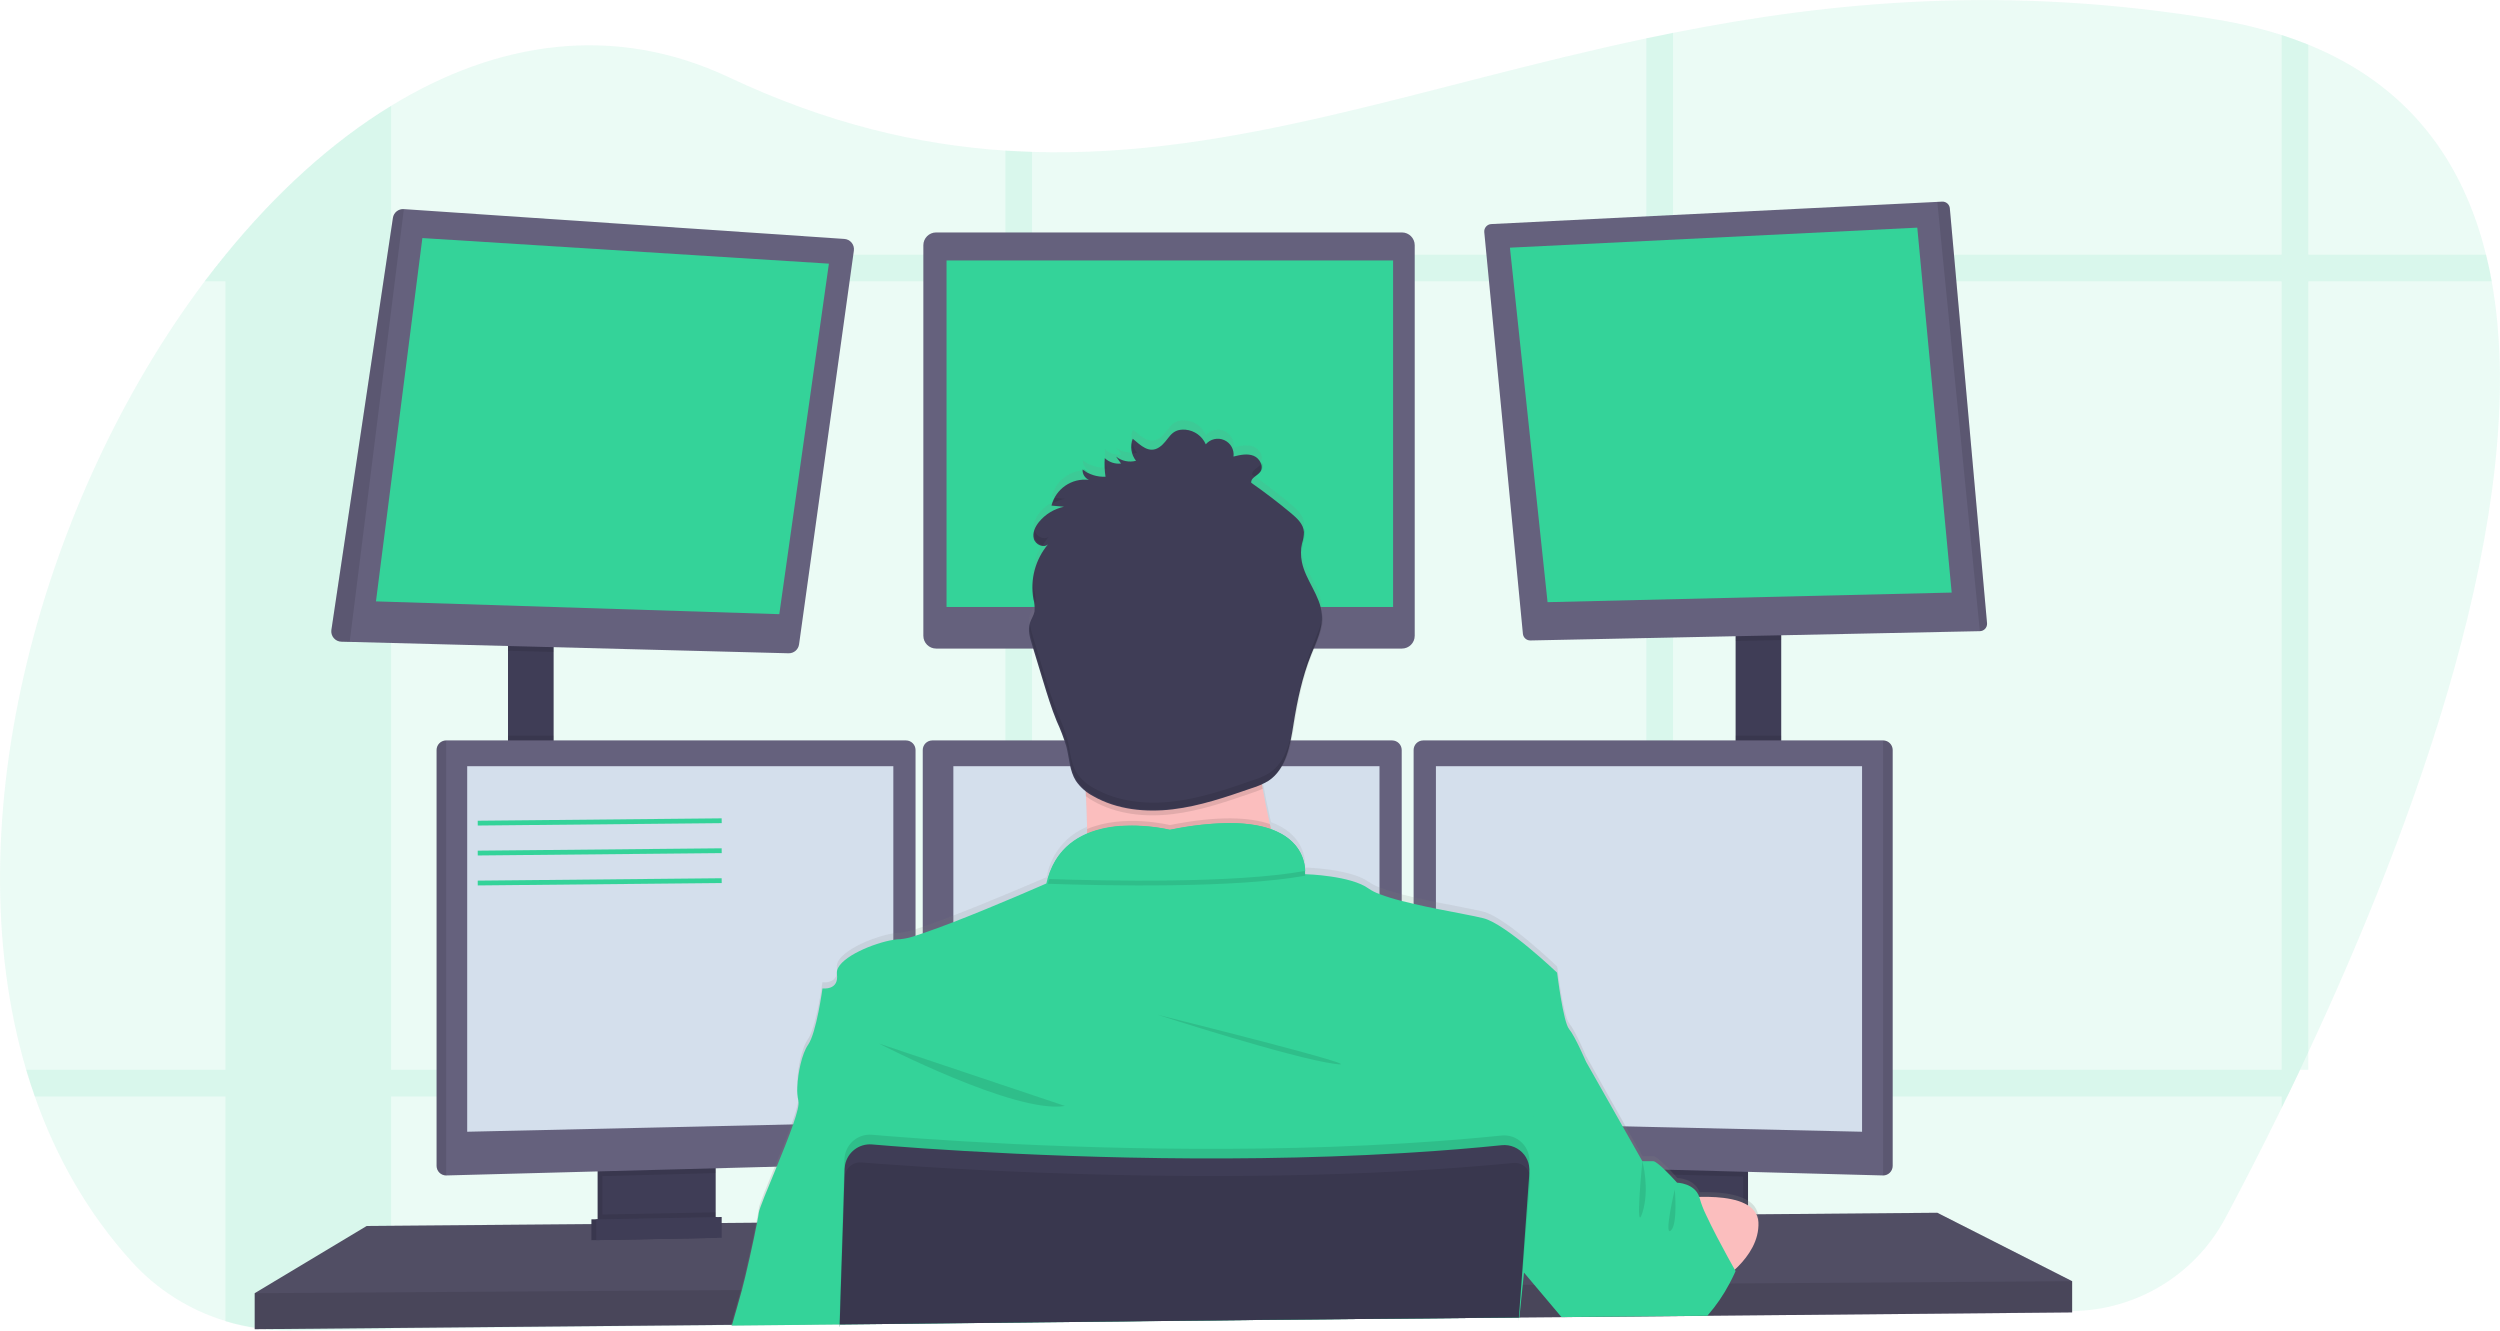
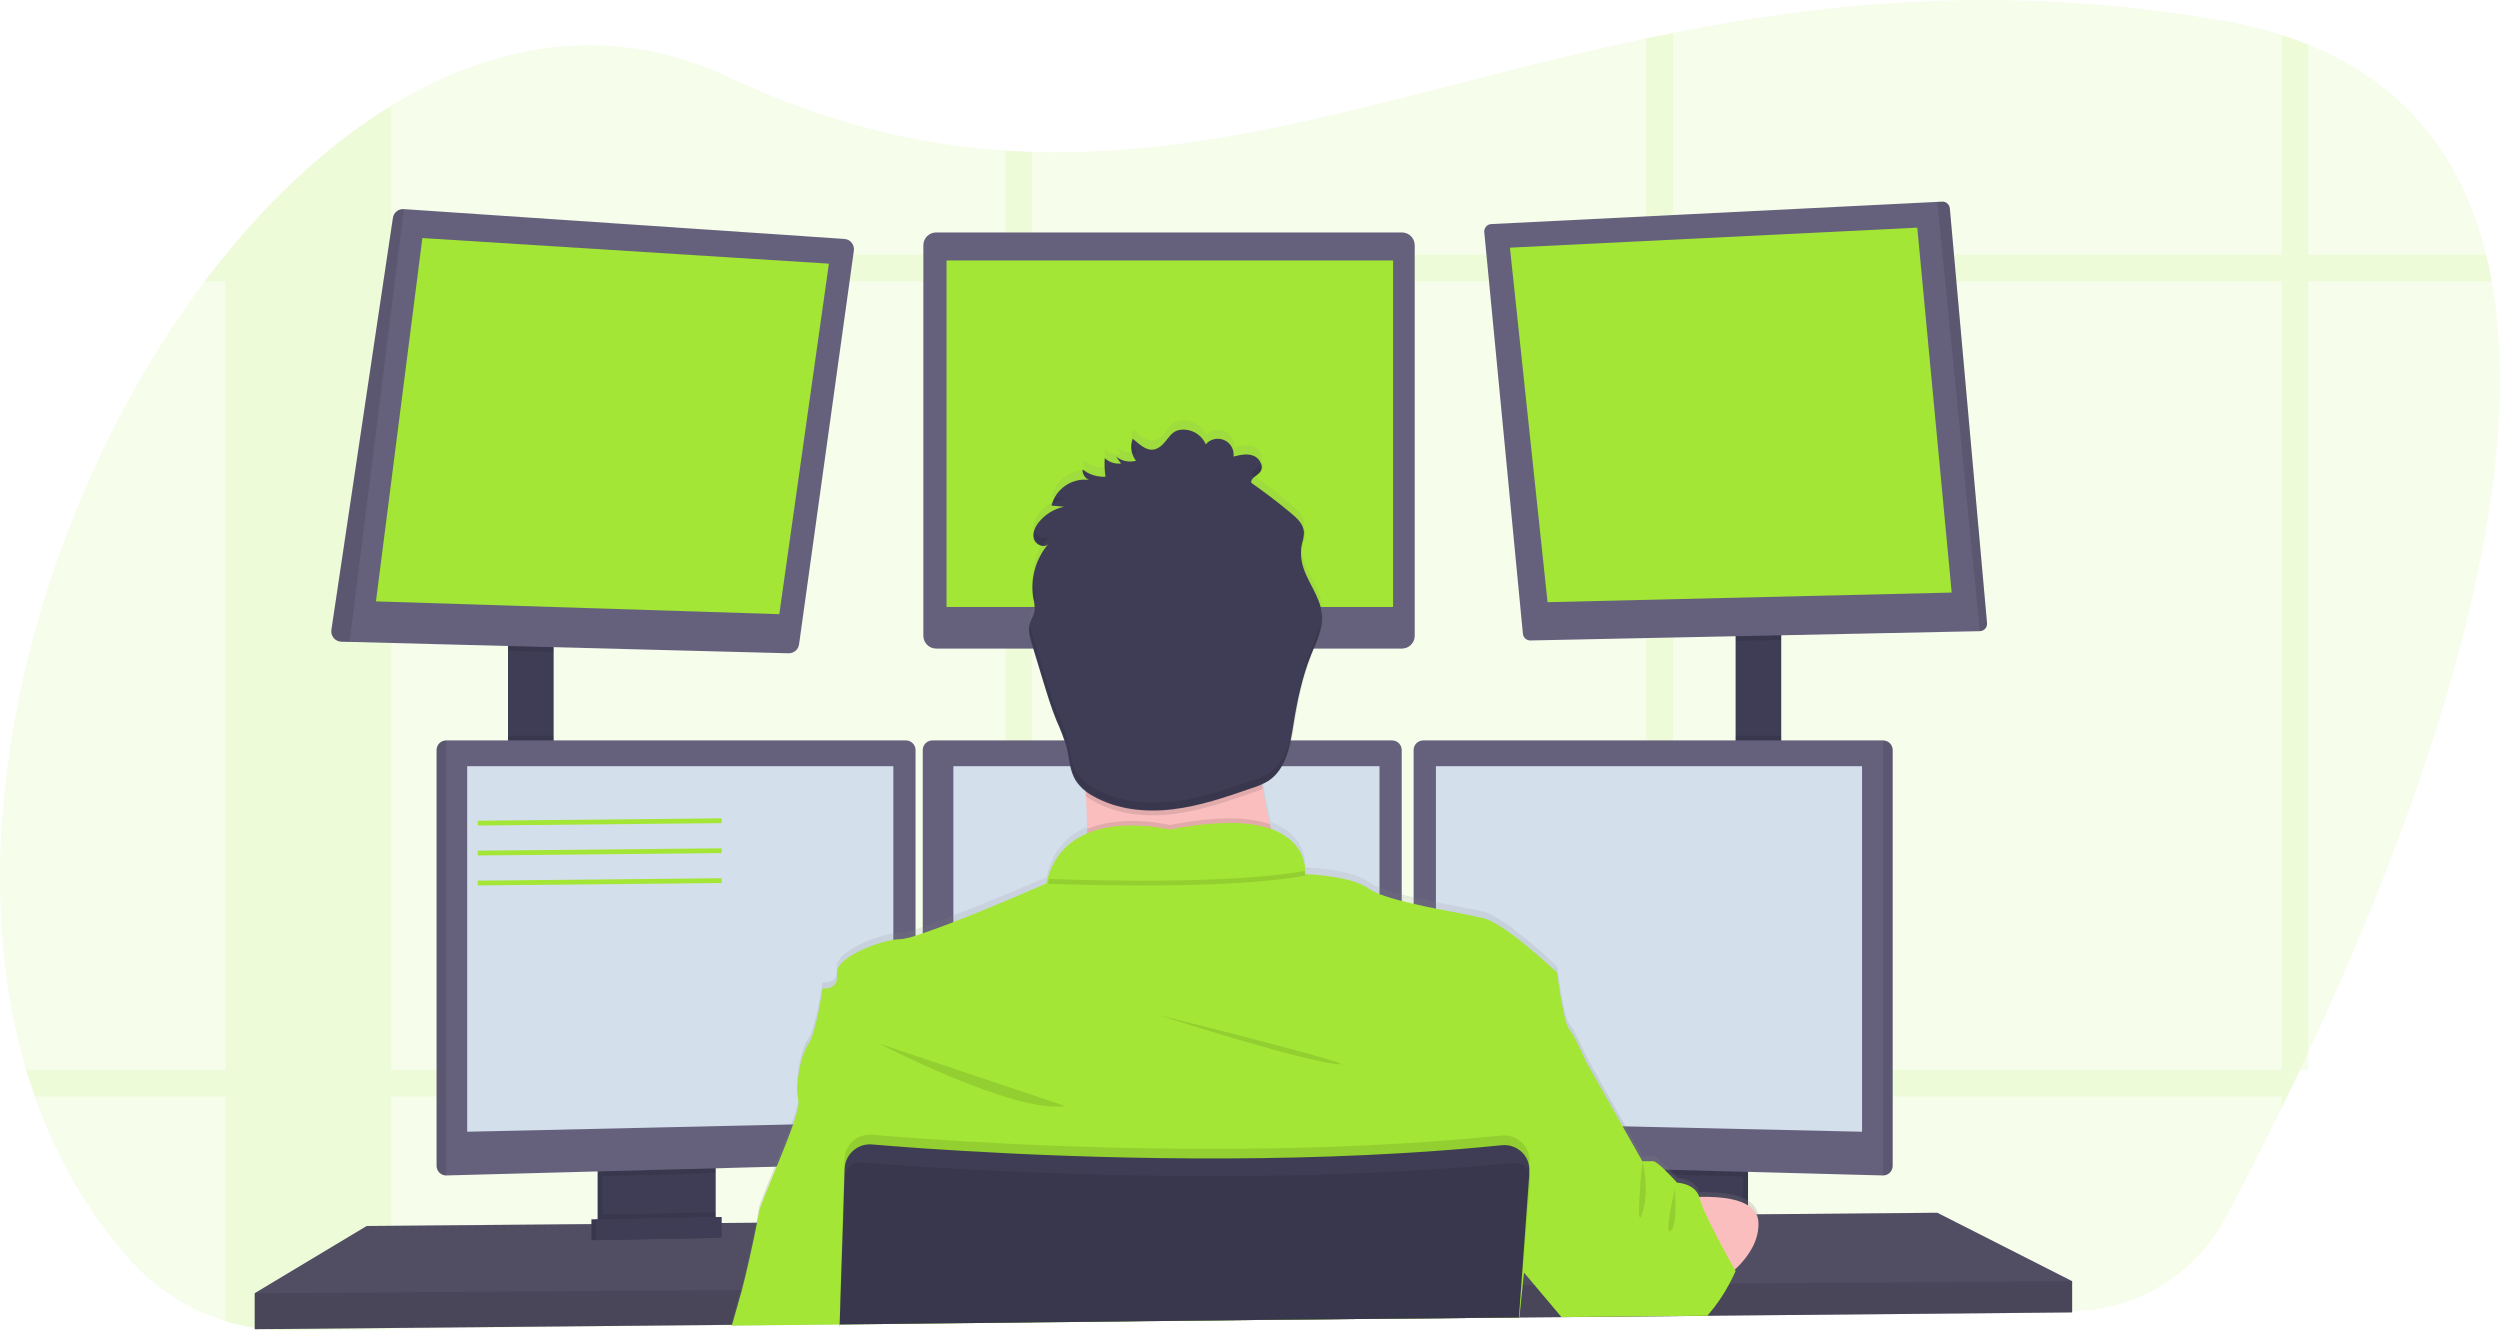
<svg xmlns="http://www.w3.org/2000/svg" id="59725d3d-bdd8-4af0-9b66-49b8d09410bc" data-name="Layer 1" width="1041.32" height="554.17" viewBox="0 0 1041.32 554.17">
  <defs>
    <linearGradient id="dff037aa-d578-4bab-81e7-399360663117" x1="597.75" y1="725.44" x2="597.75" y2="347.69" gradientUnits="userSpaceOnUse">
      <stop offset="0" stop-color="gray" stop-opacity="0.25" />
      <stop offset="0.54" stop-color="gray" stop-opacity="0.12" />
      <stop offset="1" stop-color="gray" stop-opacity="0.1" />
    </linearGradient>
  </defs>
-   <path d="M1040.82,611.12q-1.74,3.75-3.47,7.4-2.7,5.67-5.33,11.12c-.78,1.61-1.56,3.19-2.32,4.77-8.6,17.57-16.63,33.11-23.45,45.89A73.21,73.21,0,0,1,942.44,719l-151.65,1.65h-1.6l-13,.14-11.12.12-34.1.37-1.38,0-17.36.19h-.53l-107,1.16-95.51,1-11.11.12-69,.75H429l-44.75.48h-.48l-141.5,1.53-42.33.46a88.07,88.07,0,0,1-26.67-3.82,86.39,86.39,0,0,1-39.09-24.75C116,678.37,102.75,655,93.85,629.64q-1.93-5.49-3.6-11.12C59.44,514.37,97,380,164.6,290.08q4.25-5.64,8.64-11l.07-.08c20.79-25.52,44.1-46.84,68.93-62,44-26.91,92.75-34.49,140.7-11.9,40.57,19.12,78.45,28.11,115.17,30.55,3.71.24,7.42.42,11.11.53,84.23,2.65,163.17-27.7,255.87-47.29,3.69-.78,7.39-1.55,11.12-2.28,66.13-13.16,139.49-20.1,226.73-5.51a189.09,189.09,0,0,1,26.76,6.4q5.77,1.86,11.12,4c41.64,16.94,64.35,48.24,74,87.46q1.37,5.46,2.37,11.11C1134.3,384.41,1084.19,518.23,1040.82,611.12Z" transform="translate(-79.34 -172.91)" fill="#34d399" opacity="0.1" />
+   <path d="M1040.82,611.12q-1.74,3.75-3.47,7.4-2.7,5.67-5.33,11.12c-.78,1.61-1.56,3.19-2.32,4.77-8.6,17.57-16.63,33.11-23.45,45.89A73.21,73.21,0,0,1,942.44,719l-151.65,1.65h-1.6l-13,.14-11.12.12-34.1.37-1.38,0-17.36.19h-.53l-107,1.16-95.51,1-11.11.12-69,.75H429l-44.75.48h-.48l-141.5,1.53-42.33.46a88.07,88.07,0,0,1-26.67-3.82,86.39,86.39,0,0,1-39.09-24.75C116,678.37,102.75,655,93.85,629.64q-1.93-5.49-3.6-11.12C59.44,514.37,97,380,164.6,290.08q4.25-5.64,8.64-11l.07-.08c20.79-25.52,44.1-46.84,68.93-62,44-26.91,92.75-34.49,140.7-11.9,40.57,19.12,78.45,28.11,115.17,30.55,3.71.24,7.42.42,11.11.53,84.23,2.65,163.17-27.7,255.87-47.29,3.69-.78,7.39-1.55,11.12-2.28,66.13-13.16,139.49-20.1,226.73-5.51a189.09,189.09,0,0,1,26.76,6.4q5.77,1.86,11.12,4c41.64,16.94,64.35,48.24,74,87.46q1.37,5.46,2.37,11.11C1134.3,384.41,1084.19,518.23,1040.82,611.12Z" transform="translate(-79.34 -172.91)" fill="#a3e635" opacity="0.1" />
  <g opacity="0.1">
-     <path d="M242.24,217V726.62l-42.33.46a88.07,88.07,0,0,1-26.67-3.82V279h.07C194.1,253.45,217.41,232.13,242.24,217Z" transform="translate(-79.34 -172.91)" fill="#34d399" />
-     <path d="M1117.24,290.08H164.6q4.25-5.64,8.64-11V279h941.63Q1116.24,284.43,1117.24,290.08Z" transform="translate(-79.34 -172.91)" fill="#34d399" />
-     <path d="M1040.82,191.51v427h-3.47q-2.7,5.67-5.33,11.12c-.78,1.61-1.56,3.19-2.32,4.77V187.47Q1035.47,189.33,1040.82,191.51Z" transform="translate(-79.34 -172.91)" fill="#34d399" />
-     <path d="M776.21,186.58V720.83l-11.12.12V188.86C768.78,188.08,772.48,187.31,776.21,186.58Z" transform="translate(-79.34 -172.91)" fill="#34d399" />
-     <path d="M509.22,236.15V723.73l-11.11.12V235.62C501.82,235.86,505.53,236,509.22,236.15Z" transform="translate(-79.34 -172.91)" fill="#34d399" />
-     <path d="M1037.35,618.52q-2.7,5.67-5.33,11.12H93.85q-1.93-5.49-3.6-11.12Z" transform="translate(-79.34 -172.91)" fill="#34d399" />
+     <path d="M242.24,217V726.62l-42.33.46a88.07,88.07,0,0,1-26.67-3.82V279h.07C194.1,253.45,217.41,232.13,242.24,217Z" transform="translate(-79.34 -172.91)" fill="#a3e635" />
+     <path d="M1117.24,290.08H164.6q4.25-5.64,8.64-11V279h941.63Q1116.24,284.43,1117.24,290.08Z" transform="translate(-79.34 -172.91)" fill="#a3e635" />
+     <path d="M1040.82,191.51v427h-3.47q-2.7,5.67-5.33,11.12c-.78,1.61-1.56,3.19-2.32,4.77V187.47Q1035.47,189.33,1040.82,191.51Z" transform="translate(-79.34 -172.91)" fill="#a3e635" />
+     <path d="M776.21,186.58V720.83l-11.12.12V188.86C768.78,188.08,772.48,187.31,776.21,186.58Z" transform="translate(-79.34 -172.91)" fill="#a3e635" />
+     <path d="M509.22,236.15V723.73l-11.11.12V235.62C501.82,235.86,505.53,236,509.22,236.15Z" transform="translate(-79.34 -172.91)" fill="#a3e635" />
+     <path d="M1037.35,618.52q-2.7,5.67-5.33,11.12H93.85q-1.93-5.49-3.6-11.12Z" transform="translate(-79.34 -172.91)" fill="#a3e635" />
  </g>
  <rect x="211.6" y="265.83" width="19" height="57.66" fill="#3f3d56" />
  <rect x="722.93" y="262.83" width="19" height="61" fill="#3f3d56" />
  <polygon points="863.1 533.65 863.1 546.65 711.18 548.05 709.56 548.08 651.82 548.61 650.44 548.63 632.89 548.78 632.37 548.78 525.39 549.77 349.78 551.4 349.63 551.4 304.98 551.82 304.5 551.83 106.1 553.65 106.1 538.65 152.75 510.65 246.35 509.87 248.35 509.86 249.01 509.85 251.01 509.82 295.95 509.45 297.96 509.44 298.6 509.43 300.6 509.42 315.01 509.3 315.39 509.29 350.94 508.99 351.23 508.99 628.63 506.65 635.42 506.6 636.1 506.6 641.28 506.55 678.93 506.24 680.93 506.21 682.78 506.19 683.74 506.19 695.45 506.1 697.77 506.07 700.88 506.05 710.63 505.96 726.1 505.83 728.1 505.81 731.58 505.79 732.23 505.79 806.94 505.15 863.1 533.65" fill="#65617d" />
  <polygon points="863.1 533.65 863.1 546.65 711.18 548.05 709.56 548.08 651.82 548.61 650.44 548.63 632.89 548.78 632.37 548.78 525.39 549.77 349.78 551.4 349.63 551.4 304.98 551.82 304.5 551.83 106.1 553.65 106.1 538.65 152.75 510.65 246.35 509.87 248.35 509.86 249.01 509.85 251.01 509.82 295.95 509.45 297.96 509.44 298.6 509.43 300.6 509.42 315.01 509.3 315.39 509.29 350.94 508.99 351.23 508.99 628.63 506.65 635.42 506.6 636.1 506.6 641.28 506.55 678.93 506.24 680.93 506.21 682.78 506.19 683.74 506.19 695.45 506.1 697.77 506.07 700.88 506.05 710.63 505.96 726.1 505.83 728.1 505.81 731.58 505.79 732.23 505.79 806.94 505.15 863.1 533.65" opacity="0.2" />
  <path d="M375.44,656.57v24.49a6.13,6.13,0,0,1-3.5,5.54,6,6,0,0,1-2.5.6l-34.9.74a6,6,0,0,1-2.7-.57,6.12,6.12,0,0,1-3.57-5.57V656.57Z" transform="translate(-79.34 -172.91)" fill="#3f3d56" />
  <path d="M375.44,656.57v24.49a6.13,6.13,0,0,1-3.5,5.54,6,6,0,0,1-2.5.6l-34.9.74a6,6,0,0,1-2.7-.57,6.12,6.12,0,0,1-3.57-5.57V656.57Z" transform="translate(-79.34 -172.91)" opacity="0.1" />
  <path d="M377.44,656.57v24.49a6.13,6.13,0,0,1-3.5,5.54,6,6,0,0,1-2.5.6l-34.9.74a6,6,0,0,1-2.7-.57,6.12,6.12,0,0,1-3.57-5.57V656.57Z" transform="translate(-79.34 -172.91)" fill="#3f3d56" />
  <rect x="680.93" y="483.66" width="47.17" height="31.5" fill="#3f3d56" />
  <rect x="680.93" y="483.66" width="47.17" height="31.5" opacity="0.1" />
  <rect x="678.93" y="483.66" width="47.17" height="31.5" fill="#3f3d56" />
  <polygon points="230.6 265.82 230.6 271.55 211.6 271.06 211.6 265.82 230.6 265.82" opacity="0.1" />
  <path d="M435,277.31l-22.83,164a4.3,4.3,0,0,1-4.37,3.71L225,440.28l-3.47-.09a4.3,4.3,0,0,1-4.16-4.87L243,263.64a4.3,4.3,0,0,1,4.54-3.63L431,272.43A4.29,4.29,0,0,1,435,277.31Z" transform="translate(-79.34 -172.91)" fill="#65617d" />
-   <polygon points="175.93 99.16 156.6 250.49 324.6 255.82 345.26 109.82 175.93 99.16" fill="#34d399" />
+   <polygon points="175.93 99.16 156.6 250.49 324.6 255.82 345.26 109.82 175.93 99.16" fill="#a3e635" />
  <rect x="384.6" y="96.82" width="204.67" height="173.33" rx="5.33" ry="5.33" fill="#65617d" />
-   <rect x="394.26" y="108.49" width="186" height="144.33" fill="#34d399" />
+   <rect x="394.26" y="108.49" width="186" height="144.33" fill="#a3e635" />
  <polygon points="741.93 262.82 741.93 266.61 722.93 267 722.93 262.82 741.93 262.82" opacity="0.1" />
  <path d="M907,432.53a3.08,3.08,0,0,1-3,3.28L716.8,439.68a3.08,3.08,0,0,1-3.13-2.79L697.58,269.61a3.08,3.08,0,0,1,2.92-3.37L886.28,257l2-.1a3.07,3.07,0,0,1,3.22,2.8Z" transform="translate(-79.34 -172.91)" fill="#65617d" />
-   <polygon points="628.93 103.16 798.6 94.82 812.93 246.82 644.6 250.82 628.93 103.16" fill="#34d399" />
+   <polygon points="628.93 103.16 798.6 94.82 812.93 246.82 644.6 250.82 628.93 103.16" fill="#a3e635" />
  <path d="M907,432.53a3.08,3.08,0,0,1-3,3.28L886.28,257l2-.1a3.07,3.07,0,0,1,3.22,2.8Z" transform="translate(-79.34 -172.91)" opacity="0.1" />
  <path d="M247.57,260,225,440.28l-3.47-.09a4.3,4.3,0,0,1-4.16-4.87L243,263.64A4.3,4.3,0,0,1,247.57,260Z" transform="translate(-79.34 -172.91)" opacity="0.1" />
  <rect x="211.6" y="306.41" width="19" height="17.08" opacity="0.1" />
  <polygon points="298.1 483.65 298.1 488.62 250.93 489.88 250.93 483.65 298.1 483.65" opacity="0.1" />
  <path d="M460.69,485.27v168.2a4,4,0,0,1-3.85,3.95l-191.65,5.1h-.05a4,4,0,0,1-3.95-3.95V485.27a4,4,0,0,1,3.95-3.95h191.6A4,4,0,0,1,460.69,485.27Z" transform="translate(-79.34 -172.91)" fill="#65617d" />
  <path d="M265.19,481.32v181.2h-.05a4,4,0,0,1-3.95-3.95V485.27a4,4,0,0,1,3.95-3.95Z" transform="translate(-79.34 -172.91)" opacity="0.1" />
  <polygon points="194.6 319.15 372.1 319.15 372.1 467.4 194.6 471.4 194.6 319.15" fill="#d4dfec" />
  <rect x="722.93" y="306.41" width="19" height="17.42" opacity="0.1" />
  <polygon points="726.1 483.65 726.1 490.06 678.93 488.8 678.93 483.65 726.1 483.65" opacity="0.1" />
  <path d="M867.69,485.27v173.3a4,4,0,0,1-4,3.95h0L672,657.42a4,4,0,0,1-3.85-3.95V485.27a4,4,0,0,1,3.95-3.95h191.6A4,4,0,0,1,867.69,485.27Z" transform="translate(-79.34 -172.91)" fill="#65617d" />
  <path d="M867.69,485.27v173.3a4,4,0,0,1-4,3.95h0V481.32h0A4,4,0,0,1,867.69,485.27Z" transform="translate(-79.34 -172.91)" opacity="0.1" />
  <polygon points="775.6 319.15 598.1 319.15 598.1 467.4 775.6 471.4 775.6 319.15" fill="#d4dfec" />
  <path d="M663.19,485.27v168.2a4,4,0,0,1-3.85,3.95l-191.65,5.1h0a4,4,0,0,1-4-3.95V485.27a4,4,0,0,1,3.95-3.95h191.6A4,4,0,0,1,663.19,485.27Z" transform="translate(-79.34 -172.91)" fill="#65617d" />
  <polygon points="397.1 319.15 574.6 319.15 574.6 467.4 397.1 471.4 397.1 319.15" fill="#d4dfec" />
  <polygon points="863.1 533.65 863.1 546.65 711.18 548.05 709.56 548.08 651.82 548.61 650.44 548.63 632.89 548.78 632.37 548.78 525.39 549.77 349.78 551.4 349.63 551.4 304.98 551.82 304.5 551.83 106.1 553.65 106.1 538.65 308.61 537.32 309.09 537.32 350.08 537.04 350.27 537.04 633.35 535.17 633.64 535.17 633.81 535.16 634.28 535.16 639.07 535.13 640.53 535.13 715.02 534.63 719.42 534.61 720.4 534.6 863.1 533.65" opacity="0.1" />
  <circle cx="487.26" cy="272.16" r="51.33" fill="#fbbebe" />
  <path d="M383.74,725.09c0-.11.06-.23.1-.35,1-3.59,2.78-9.66,4.11-14.51.17-.6.33-1.19.48-1.75,1.47-5.47,4.33-18.28,5.92-26.27.56-2.81,1-5,1.09-6.1.2-1.69,3.21-8.92,6.62-17.23,2.39-5.84,5-12.22,6.91-17.6a61.38,61.38,0,0,0,2.93-9.85,5.1,5.1,0,0,0,0-2.13,14.69,14.69,0,0,1-.48-3.5v0c-.23-6.2,1.62-16,4.48-20.11,3.5-5,6-23.66,6-23.66s5.18.75,6-3.53a6.15,6.15,0,0,0,.1-1.4,7.41,7.41,0,0,0-.09-1.11c-.89-6.24,14.72-12.88,23.5-14.31a19.67,19.67,0,0,1,3-.28,27.24,27.24,0,0,0,6.25-1.44q1.4-.43,3-1c3.68-1.24,8.08-2.88,12.75-4.68,17.56-6.81,38.82-16,38.82-16,.15-.71.32-1.39.51-2.06a27.71,27.71,0,0,1,16.35-18.93h0c0-.66,0-1.33,0-2,0-3.45-.15-7-.3-10.54,0-.69-.06-1.38-.1-2.07,0-.2,0-.41,0-.61s0-.35,0-.52c0-.7-.07-1.4-.11-2.09l-.18-.14a16.41,16.41,0,0,1-3.9-4.2,15.27,15.27,0,0,1-1.42-3c-1.25-3.39-1.54-7.17-2.38-10.75l-.18-.74a84,84,0,0,0-4-10.58c-2.21-5.42-3.91-11-5.6-16.65q-1.54-5.13-3.11-10.28l-1.58-5.24c-.3-1-.6-2-.83-3v0a13.27,13.27,0,0,1-.26-1.4,0,0,0,0,1,0,0,10,10,0,0,1,.24-4.61,32.09,32.09,0,0,1,1.32-3,7.87,7.87,0,0,0,.5-1.38v0a3,3,0,0,0,.08-.32,5.65,5.65,0,0,0,.11-1.08,18.46,18.46,0,0,0-.52-3.89.07.07,0,0,1,0-.05,2.56,2.56,0,0,0-.05-.27,25.48,25.48,0,0,1-.36-3,28.45,28.45,0,0,1,3.47-15.57l.19-.36a25.22,25.22,0,0,1,1.84-2.78h0c.31-.42.63-.82,1-1.22-1.4,1.34-3.7.75-5-.69a3.61,3.61,0,0,1-.55-.75,3.81,3.81,0,0,1-.23-.45c-.05-.12-.09-.25-.13-.38-.7-2.45.52-5.06,2.12-7.05a18.49,18.49,0,0,1,5.74-4.7h0a3.84,3.84,0,0,1,.4-.21,17.12,17.12,0,0,1,2.64-1.06h0a15.06,15.06,0,0,1,1.63-.44l-3.71-.34-1.5-.14a14.49,14.49,0,0,1,13-10.91h1.08a11.73,11.73,0,0,1,1.57.13,4.44,4.44,0,0,1-2.65-4.33,14.41,14.41,0,0,0,9.19,3.06h.38a30,30,0,0,1-.34-3.27h0a0,0,0,0,1,0,0,0,0,0,0,1,0,0,33.19,33.19,0,0,1,0-4.46,8.44,8.44,0,0,0,6.78,2.26l-2.08-2.9a9.49,9.49,0,0,0,6.56,2.05l.48-.05a7,7,0,0,0,1.19-.23l.09,0c-.19-.24-.36-.49-.53-.75l-.06-.12a9.67,9.67,0,0,1-1-2.09,6.59,6.59,0,0,1-.24-.87h0a8.75,8.75,0,0,1,.45-5.45c3.23,2.7,6.77,6.39,11,3.6s4.37-7.91,11-7.39a10.2,10.2,0,0,1,8.41,6.12,6.75,6.75,0,0,1,7.67-1.75,6.85,6.85,0,0,1,3.88,6.89c2.75-.69,5.71-1.37,8.35-.33s4.34,4.41,2.84,6.66a1.43,1.43,0,0,1-.14.2c-1.23,1.59-3.95,2.46-3.66,4.46l.42.3,1.3.94a.05.05,0,0,1,0,0q7.65,5.52,14.9,11.6c2.48,2.08,5.12,4.58,5.29,7.83a8.64,8.64,0,0,1-.24,2.37h0c-.16.78-.38,1.56-.55,2.34a19.51,19.51,0,0,0-.34,6.05h0c.07.59.16,1.17.27,1.76,1.53,7.73,7.71,14.11,8.32,22l0,.56a17.78,17.78,0,0,1-.07,2.53c-.46,4.8-2.68,9.41-4.48,14-.11.28-.22.56-.32.84-3.47,9-5.47,18.59-7,28.16a100.26,100.26,0,0,1-2,10.09A26.73,26.73,0,0,1,611,492.07a16.22,16.22,0,0,1-3.36,3,18.67,18.67,0,0,1-2.65,1.41s0,0,0,.06c.11.61.2,1.22.31,1.83.06.32.11.64.17,1h0a.14.14,0,0,0,0,.06c.84,4.73,1.8,9.36,2.81,13.76l.51,2.19c12.6,4.55,14.09,13.87,14.18,17.44a9.64,9.64,0,0,1,0,1.43s19,.5,26.5,6a20.34,20.34,0,0,0,4.51,2.3,83,83,0,0,0,9.25,2.89c1.61.42,3.29.83,5,1.23,3,.69,6.18,1.36,9.25,2,8.19,1.65,15.9,3,19.81,4,9.33,2.36,30.67,22.82,30.67,22.82s2.5,20.64,5,23.65,7,13.59,7,13.59l16.54,29.41,7,12.37h4.5c.62,0,1.84.88,3.21,2.1,1.19,1.06,2.51,2.38,3.67,3.58l1.92,2.05,1.2,1.33s7.27.18,9.24,5.93c5.92-.17,13.19.22,18.28,2.5a14.14,14.14,0,0,1,2,1.08,8.68,8.68,0,0,1,4.13,5.66,8.34,8.34,0,0,1,.18,1.44c0,.57,0,1.14,0,1.7-.36,7.57-5.29,13.87-9.82,18.11l.32.57s-.15.36-.44,1c-.08.19-.18.4-.29.64h0c-.59,1.26-1.53,3.15-2.76,5.36a63.31,63.31,0,0,1-9.57,13.17l-.29.3-57.74.53-.17-.2L719.87,708l-5.57-6.64-.17-.21-.16,1.59-.54,5.3-1.3,12.81-.07.64,0,.17-.15,1.48.11-1.48h-.29l-107,1L429.11,724.6l0,.84h-.14l0-.84-44.75.48Z" transform="translate(-79.34 -172.91)" fill="url(#dff037aa-d578-4bab-81e7-399360663117)" />
  <path d="M617.94,550.07s-99.5,12-90,0c3.44-4.34,4.39-17.2,4.2-31.85-.06-4.45-.22-9.06-.45-13.65-1.1-22-3.75-43.5-3.75-43.5s87-41,77-8.5c-4,13.13-2.69,31.57.35,48.88.89,5.05,1.92,10,3,14.7A344.67,344.67,0,0,0,617.94,550.07Z" transform="translate(-79.34 -172.91)" fill="#fbbebe" />
  <path d="M617.94,550.07s-99.5,12-90,0c3.44-4.34,4.39-17.2,4.2-31.85,15.17-6.48,34.47-1.65,34.47-1.65,20.32-4.05,33.35-3.26,41.68-.42A344.67,344.67,0,0,0,617.94,550.07Z" transform="translate(-79.34 -172.91)" opacity="0.1" />
-   <path d="M429.08,725.44l0-.84,175.62-1.91,107-1H712l-.11,1.48.15-1.48h.19l0-.17,1.37-13.45.52-5.09.16-1.59.14-1.33,6.18-20.61,6.18-20.58,5.2-17.33,7.94-26.48s-4.5-10.5-7-13.5-5-23.5-5-23.5-21.34-20.33-30.67-22.67c-3.91-1-11.63-2.33-19.83-4-3.07-.62-6.22-1.28-9.25-2-1.71-.39-3.39-.8-5-1.21a87.91,87.91,0,0,1-9.25-2.86,20.7,20.7,0,0,1-4.5-2.29c-7.35-5.39-25.77-6-26.48-6h0a.42.42,0,0,1,0-.07v-.09a10.26,10.26,0,0,0,0-1.26c0-.4,0-.87-.09-1.4,0-.16,0-.33-.07-.5-.05-.36-.11-.74-.2-1.14a5,5,0,0,0-.12-.53,17.21,17.21,0,0,0-1.25-3.49c-.07-.16-.16-.33-.24-.49a18.25,18.25,0,0,0-1.7-2.63c-.13-.17-.27-.35-.42-.52a19.58,19.58,0,0,0-2.72-2.64c-.27-.21-.55-.43-.84-.63a4.67,4.67,0,0,0-.51-.36l-.89-.58-.83-.48c-.73-.4-1.5-.79-2.34-1.16-.26-.12-.54-.23-.82-.34s-.72-.28-1.09-.42l-.06,0L608,518c-.57-.19-1.15-.36-1.76-.53l-.93-.24-1-.23-1-.21c-1-.2-2.07-.38-3.19-.52l-1.14-.14-1.17-.12-1.21-.1-1.72-.1-2-.07a124.68,124.68,0,0,0-26.24,2.79,72.27,72.27,0,0,0-18.26-1.68l-.87,0-1,.06-.64,0-1.29.12c-.43,0-.87.09-1.3.15s-.88.11-1.31.18l-.66.11c-.65.11-1.31.23-2,.37q-.33.06-.66.15c-.87.19-1.74.42-2.6.68-.43.12-.86.26-1.29.41-.22.06-.43.14-.64.22l-.64.23-.63.25-.75.3c-.38.16-.75.33-1.12.51-.21.09-.42.19-.62.3s-.41.2-.6.31a27.75,27.75,0,0,0-6.21,4.38l-.51.49-.5.51c-.17.17-.33.35-.49.53a23.82,23.82,0,0,0-1.82,2.25c-.16.21-.31.42-.46.64a26.69,26.69,0,0,0-1.72,2.92c-.13.24-.25.49-.37.73a32.7,32.7,0,0,0-2,5.25q-.28,1-.51,2S494,550.24,476.44,557c-4.67,1.8-9.07,3.43-12.75,4.66-1.07.36-2.07.69-3,1a26.7,26.7,0,0,1-6.25,1.44,19.67,19.67,0,0,0-3,.28c-8.07,1.31-21.9,7-23.41,12.71a3.69,3.69,0,0,0-.1,1.4s0,.07,0,.11c1,7-6,6-6,6s-2.5,18.5-6,23.5c-2.53,3.6-4.26,11.63-4.48,17.69v0a19.61,19.61,0,0,0,.44,5.63c0,.05,0,.1,0,.14.4,1.34-.56,5-2.19,9.69-1.77,5.15-4.35,11.55-6.83,17.59-3.74,9.12-7.26,17.4-7.48,19.22-.09.81-.35,2.26-.71,4.13-1.46,7.62-4.7,22.13-6.3,28-1.19,4.38-2.92,10.38-4.11,14.5,0,.12-.07.24-.1.35L429,724.6l0,.84h.14Z" transform="translate(-79.34 -172.91)" fill="#34d399" />
+   <path d="M429.08,725.44l0-.84,175.62-1.91,107-1H712l-.11,1.48.15-1.48h.19l0-.17,1.37-13.45.52-5.09.16-1.59.14-1.33,6.18-20.61,6.18-20.58,5.2-17.33,7.94-26.48s-4.5-10.5-7-13.5-5-23.5-5-23.5-21.34-20.33-30.67-22.67c-3.91-1-11.63-2.33-19.83-4-3.07-.62-6.22-1.28-9.25-2-1.71-.39-3.39-.8-5-1.21a87.91,87.91,0,0,1-9.25-2.86,20.7,20.7,0,0,1-4.5-2.29c-7.35-5.39-25.77-6-26.48-6h0a.42.42,0,0,1,0-.07v-.09a10.26,10.26,0,0,0,0-1.26c0-.4,0-.87-.09-1.4,0-.16,0-.33-.07-.5-.05-.36-.11-.74-.2-1.14a5,5,0,0,0-.12-.53,17.21,17.21,0,0,0-1.25-3.49c-.07-.16-.16-.33-.24-.49a18.25,18.25,0,0,0-1.7-2.63c-.13-.17-.27-.35-.42-.52a19.58,19.58,0,0,0-2.72-2.64c-.27-.21-.55-.43-.84-.63a4.67,4.67,0,0,0-.51-.36l-.89-.58-.83-.48c-.73-.4-1.5-.79-2.34-1.16-.26-.12-.54-.23-.82-.34s-.72-.28-1.09-.42l-.06,0L608,518c-.57-.19-1.15-.36-1.76-.53l-.93-.24-1-.23-1-.21c-1-.2-2.07-.38-3.19-.52l-1.14-.14-1.17-.12-1.21-.1-1.72-.1-2-.07a124.68,124.68,0,0,0-26.24,2.79,72.27,72.27,0,0,0-18.26-1.68l-.87,0-1,.06-.64,0-1.29.12c-.43,0-.87.09-1.3.15s-.88.11-1.31.18l-.66.11c-.65.11-1.31.23-2,.37q-.33.06-.66.15c-.87.19-1.74.42-2.6.68-.43.12-.86.26-1.29.41-.22.06-.43.14-.64.22l-.64.23-.63.25-.75.3c-.38.16-.75.33-1.12.51-.21.09-.42.19-.62.3s-.41.2-.6.31a27.75,27.75,0,0,0-6.21,4.38l-.51.49-.5.51c-.17.17-.33.35-.49.53a23.82,23.82,0,0,0-1.82,2.25c-.16.21-.31.42-.46.64a26.69,26.69,0,0,0-1.72,2.92c-.13.24-.25.49-.37.73a32.7,32.7,0,0,0-2,5.25q-.28,1-.51,2S494,550.24,476.44,557c-4.67,1.8-9.07,3.43-12.75,4.66-1.07.36-2.07.69-3,1a26.7,26.7,0,0,1-6.25,1.44,19.67,19.67,0,0,0-3,.28c-8.07,1.31-21.9,7-23.41,12.71a3.69,3.69,0,0,0-.1,1.4s0,.07,0,.11c1,7-6,6-6,6s-2.5,18.5-6,23.5c-2.53,3.6-4.26,11.63-4.48,17.69v0a19.61,19.61,0,0,0,.44,5.63c0,.05,0,.1,0,.14.4,1.34-.56,5-2.19,9.69-1.77,5.15-4.35,11.55-6.83,17.59-3.74,9.12-7.26,17.4-7.48,19.22-.09.81-.35,2.26-.71,4.13-1.46,7.62-4.7,22.13-6.3,28-1.19,4.38-2.92,10.38-4.11,14.5,0,.12-.07.24-.1.35L429,724.6l0,.84h.14Z" transform="translate(-79.34 -172.91)" fill="#a3e635" />
  <path d="M445.44,607.57s57,29.5,77.5,26Z" transform="translate(-79.34 -172.91)" opacity="0.1" />
  <path d="M561.44,595.57s55.5,18,74,20.5S561.44,595.57,561.44,595.57Z" transform="translate(-79.34 -172.91)" opacity="0.1" />
  <path d="M623,537.65c-29,5.34-83.6,4.19-107.2,3.38,8.65-31,50.83-20.46,50.83-20.46C618.84,510.15,622.84,531.77,623,537.65Z" transform="translate(-79.34 -172.91)" opacity="0.1" />
-   <path d="M623,535.65c-29,5.34-83.6,4.19-107.2,3.38,8.65-31,50.83-20.46,50.83-20.46C618.84,508.15,622.84,529.77,623,535.65Z" transform="translate(-79.34 -172.91)" fill="#34d399" />
+   <path d="M623,535.65c-29,5.34-83.6,4.19-107.2,3.38,8.65-31,50.83-20.46,50.83-20.46C618.84,508.15,622.84,529.77,623,535.65Z" transform="translate(-79.34 -172.91)" fill="#a3e635" />
  <path d="M776.94,672.32s34.16-5.25,34.83,9.75-17.42,25.48-17.42,25.48Z" transform="translate(-79.34 -172.91)" fill="#fbbebe" />
  <path d="M605.29,501.45a47,47,0,0,1-4.5,1.74c-10.78,3.72-21.65,7.47-33,8.83s-23.26.16-33.16-5.5a28.77,28.77,0,0,1-3-1.95c-1.1-22-3.75-43.5-3.75-43.5s87-41,77-8.5C600.9,465.7,602.25,484.14,605.29,501.45Z" transform="translate(-79.34 -172.91)" opacity="0.1" />
  <path d="M552.52,364.84a9.47,9.47,0,0,1-8.32-1.75l2.08,2.89a8.47,8.47,0,0,1-6.78-2.25,34.08,34.08,0,0,0,.32,7.75,14.52,14.52,0,0,1-9.56-3,4.42,4.42,0,0,0,2.64,4.31,14.34,14.34,0,0,0-15.6,10.71l5.22.48a18.47,18.47,0,0,0-10.44,6.37c-1.6,2-2.82,4.56-2.12,7s4.08,4,5.92,2.26a27.94,27.94,0,0,0-6.1,22.79,14.47,14.47,0,0,1,.46,5.26c-.33,1.65-1.37,3.08-1.89,4.69-1,2.92-.05,6.09.84,9l4.69,15.42c1.7,5.57,3.39,11.15,5.61,16.54a82.08,82.08,0,0,1,4,10.51c1.26,4.84,1.31,10.14,4,14.37a19.93,19.93,0,0,0,7.18,6.33c9.89,5.66,21.84,6.86,33.16,5.5s22.18-5.11,32.95-8.83a31,31,0,0,0,6.84-3c7.45-4.88,9.11-14.86,10.5-23.65,1.55-9.8,3.62-19.58,7.29-28.8,2.18-5.49,5-11.06,4.52-16.94-.61-7.81-6.79-14.14-8.32-21.82a19,19,0,0,1,.07-7.77,17.66,17.66,0,0,0,.79-4.7c-.17-3.22-2.81-5.7-5.29-7.77Q609.11,380,600.52,374c-.29-2,2.43-2.86,3.66-4.44,1.74-2.23-.06-5.77-2.7-6.81s-5.6-.36-8.35.33a6.59,6.59,0,0,0-11.55-5.11,10.2,10.2,0,0,0-8.42-6.08c-6.63-.52-6.76,4.55-11,7.34s-7.74-.89-11-3.57A9.28,9.28,0,0,0,552.52,364.84Z" transform="translate(-79.34 -172.91)" fill="#3f3d56" />
-   <path d="M802.27,702.32s-.89,2.12-2.53,5.19a69,69,0,0,1-9,13.17l-.27.29-1.62,0-57.74.53-1.38,0-.17-.2-11.2-13.29L714.14,703l-.17-.21-.36-.42-.2-.24-.26-.31-8.21-9.74,3-12.5,5.11-21.06.13-.51,1-4,.71-3,2.38-9.78,8.16-33.65,14.5,7.5,15.29,27,8.21,14.5h4.5c.85,0,2.8,1.64,4.76,3.53.7.67,1.4,1.38,2,2,1.78,1.84,3.19,3.42,3.19,3.42s7.29.16,9.25,5.9a7,7,0,0,1,.25.85,40.3,40.3,0,0,0,2.53,6.56c1.29,2.81,2.91,6,4.55,9.19,3.05,5.85,6.15,11.42,7.29,13.44l.14.25Z" transform="translate(-79.34 -172.91)" fill="#34d399" />
+   <path d="M802.27,702.32s-.89,2.12-2.53,5.19a69,69,0,0,1-9,13.17l-.27.29-1.62,0-57.74.53-1.38,0-.17-.2-11.2-13.29L714.14,703l-.17-.21-.36-.42-.2-.24-.26-.31-8.21-9.74,3-12.5,5.11-21.06.13-.51,1-4,.71-3,2.38-9.78,8.16-33.65,14.5,7.5,15.29,27,8.21,14.5h4.5c.85,0,2.8,1.64,4.76,3.53.7.67,1.4,1.38,2,2,1.78,1.84,3.19,3.42,3.19,3.42s7.29.16,9.25,5.9a7,7,0,0,1,.25.85,40.3,40.3,0,0,0,2.53,6.56c1.29,2.81,2.91,6,4.55,9.19,3.05,5.85,6.15,11.42,7.29,13.44l.14.25Z" transform="translate(-79.34 -172.91)" fill="#a3e635" />
  <path d="M716.37,657.17l-.1,1.43v.1l-.17,2.3-1.33,18.51-1.61,22.3-.46,6.28-1,13.44v.17l-107,1L429.11,724.6l0,.84h-.14l0-.84v-.28l.45-14.36.86-28.06.74-23.79.07-2.37a10.53,10.53,0,0,1,11.42-10.17c4.72.4,10.85.89,18.18,1.41l3,.22c42.33,2.94,120.56,6.74,199.5,2,1.66-.09,3.33-.19,5-.31,12.24-.77,24.47-1.76,36.58-3a10.53,10.53,0,0,1,11.6,11.23Z" transform="translate(-79.34 -172.91)" opacity="0.1" />
  <path d="M429.08,725.44l0-.84,175.62-1.91,107-1H712v-.17l1-13.44.43-6,1.64-22.61,1.29-17.9,0-.44a10.62,10.62,0,0,0-.11-2.47.3.3,0,0,0,0-.1,10.39,10.39,0,0,0-2-4.64,10.54,10.54,0,0,0-9.42-4c-12.11,1.24-24.34,2.23-36.58,3-1.67.12-3.34.22-5,.31-78.94,4.69-157.17.89-199.5-2l-3-.22c-7.33-.52-13.46-1-18.18-1.41a10.54,10.54,0,0,0-11.24,8.53,11,11,0,0,0-.18,1.64l-.68,22.16L429.54,710l-.44,14.36v.28l0,.84Z" transform="translate(-79.34 -172.91)" fill="#3f3d56" />
  <path d="M716.67,664.18l-1.23,15.33-1.83,22.85-.46,5.72-1,12.81-.06.64v.17h0l-.15,1.48.11-1.48h-.29l-107,1L429.11,724.6v-.28l.49-14.36,1-28.06.64-18.65A6.36,6.36,0,0,1,434.3,658a6.25,6.25,0,0,1,3.78-.9c2.1.17,4.68.37,7.69.59,4.89.36,10.92.78,17.94,1.22,13,.82,29.31,1.7,48,2.42,52,2,122.2,2.67,188.88-3.17,3-.26,6.1-.55,9.13-.84a6.26,6.26,0,0,1,3.48.66,5.16,5.16,0,0,1,.86.54,6.14,6.14,0,0,1,2,2.46,3.56,3.56,0,0,1,.25.61A6.28,6.28,0,0,1,716.67,664.18Z" transform="translate(-79.34 -172.91)" opacity="0.1" />
  <path d="M377.44,677.87v3.19a6.13,6.13,0,0,1-3.5,5.54l-40.1.77a6.12,6.12,0,0,1-3.57-5.57v-3Z" transform="translate(-79.34 -172.91)" opacity="0.1" />
  <polygon points="298.6 515.57 246.35 516.57 246.35 507.9 298.6 506.9 298.6 515.57" fill="#3f3d56" />
  <polygon points="298.6 515.57 246.35 516.57 246.35 507.9 298.6 506.9 298.6 515.57" opacity="0.1" />
  <polygon points="300.6 515.57 248.35 516.57 248.35 507.9 300.6 506.9 300.6 515.57" fill="#3f3d56" />
  <g opacity="0.1">
    <path d="M552.93,361.56a9.75,9.75,0,0,1-1.89-4.34,9.49,9.49,0,0,0,.42,4.6A9,9,0,0,0,552.93,361.56Z" transform="translate(-79.34 -172.91)" />
    <path d="M540.23,368.2a35.12,35.12,0,0,1-.37-3.7c0,1.23,0,2.47,0,3.71Z" transform="translate(-79.34 -172.91)" />
    <path d="M621.73,401.57a18.34,18.34,0,0,1,.36-2.65,18,18,0,0,0,.8-4.69,6.16,6.16,0,0,0-.16-1.06c-.17.92-.44,1.84-.64,2.75A19.14,19.14,0,0,0,621.73,401.57Z" transform="translate(-79.34 -172.91)" />
    <path d="M600.93,370.67l1.09.79a19.71,19.71,0,0,0,2.57-2.22,3.67,3.67,0,0,0,.38-3.64,3,3,0,0,1-.38.64C603.36,367.82,600.64,368.69,600.93,370.67Z" transform="translate(-79.34 -172.91)" />
    <path d="M518.76,380.29a12.32,12.32,0,0,0-.87,2.28,18.16,18.16,0,0,1,5-1.89Z" transform="translate(-79.34 -172.91)" />
    <path d="M532.55,369.41a14.83,14.83,0,0,1-1.88-1.23,4.25,4.25,0,0,0,.09,1.18A11.86,11.86,0,0,1,532.55,369.41Z" transform="translate(-79.34 -172.91)" />
    <path d="M630.32,428.33c-.41,4.85-2.67,9.52-4.5,14.12-3.67,9.22-5.74,19-7.29,28.81-1.39,8.79-3,18.77-10.5,23.64a30,30,0,0,1-6.83,3c-10.78,3.73-21.65,7.47-33,8.83s-23.26.17-33.16-5.49a20,20,0,0,1-7.18-6.33c-2.67-4.23-2.72-9.53-4-14.37a82.21,82.21,0,0,0-4-10.52c-2.21-5.38-3.91-11-5.6-16.53q-2.35-7.71-4.69-15.43a28.81,28.81,0,0,1-1.14-4.75c-.39,2.56.37,5.24,1.14,7.75q2.34,7.73,4.69,15.43c1.69,5.57,3.39,11.15,5.6,16.53a82.21,82.21,0,0,1,4,10.52c1.26,4.84,1.31,10.14,4,14.37a20,20,0,0,0,7.18,6.33c9.9,5.66,21.84,6.85,33.16,5.49s22.18-5.1,33-8.83a30,30,0,0,0,6.83-3c7.45-4.87,9.11-14.85,10.5-23.64,1.55-9.81,3.62-19.59,7.29-28.81,2.18-5.48,5-11.05,4.52-16.94C630.34,428.45,630.32,428.39,630.32,428.33Z" transform="translate(-79.34 -172.91)" />
    <path d="M510.63,424.46s0-.07,0-.11a14,14,0,0,0-.46-5.25,26.59,26.59,0,0,1-.39-3.32,27.35,27.35,0,0,0,.39,6.32C510.33,422.88,510.51,423.67,510.63,424.46Z" transform="translate(-79.34 -172.91)" />
    <path d="M513.68,400a27.74,27.74,0,0,1,2.61-3.67c-1.83,1.75-5.21.19-5.92-2.24a5.83,5.83,0,0,0,0,3A4.39,4.39,0,0,0,513.68,400Z" transform="translate(-79.34 -172.91)" />
  </g>
  <path d="M763.44,656.57s3.17,11.5,0,21.5S763.44,656.57,763.44,656.57Z" transform="translate(-79.34 -172.91)" opacity="0.1" />
  <path d="M776.94,668.3s1.33,14.6-1.67,17.19S776.94,668.3,776.94,668.3Z" transform="translate(-79.34 -172.91)" opacity="0.1" />
-   <line x1="198.99" y1="342.86" x2="300.6" y2="341.86" fill="none" stroke="#34d399" stroke-miterlimit="10" stroke-width="2" />
-   <line x1="198.99" y1="355.33" x2="300.6" y2="354.34" fill="none" stroke="#34d399" stroke-miterlimit="10" stroke-width="2" />
-   <line x1="198.99" y1="367.81" x2="300.6" y2="366.81" fill="none" stroke="#34d399" stroke-miterlimit="10" stroke-width="2" />
+   <line x1="198.99" y1="342.86" x2="300.6" y2="341.86" fill="none" stroke="#a3e635" stroke-miterlimit="10" stroke-width="2" />
+   <line x1="198.99" y1="355.33" x2="300.6" y2="354.34" fill="none" stroke="#a3e635" stroke-miterlimit="10" stroke-width="2" />
+   <line x1="198.99" y1="367.81" x2="300.6" y2="366.81" fill="none" stroke="#a3e635" stroke-miterlimit="10" stroke-width="2" />
</svg>
